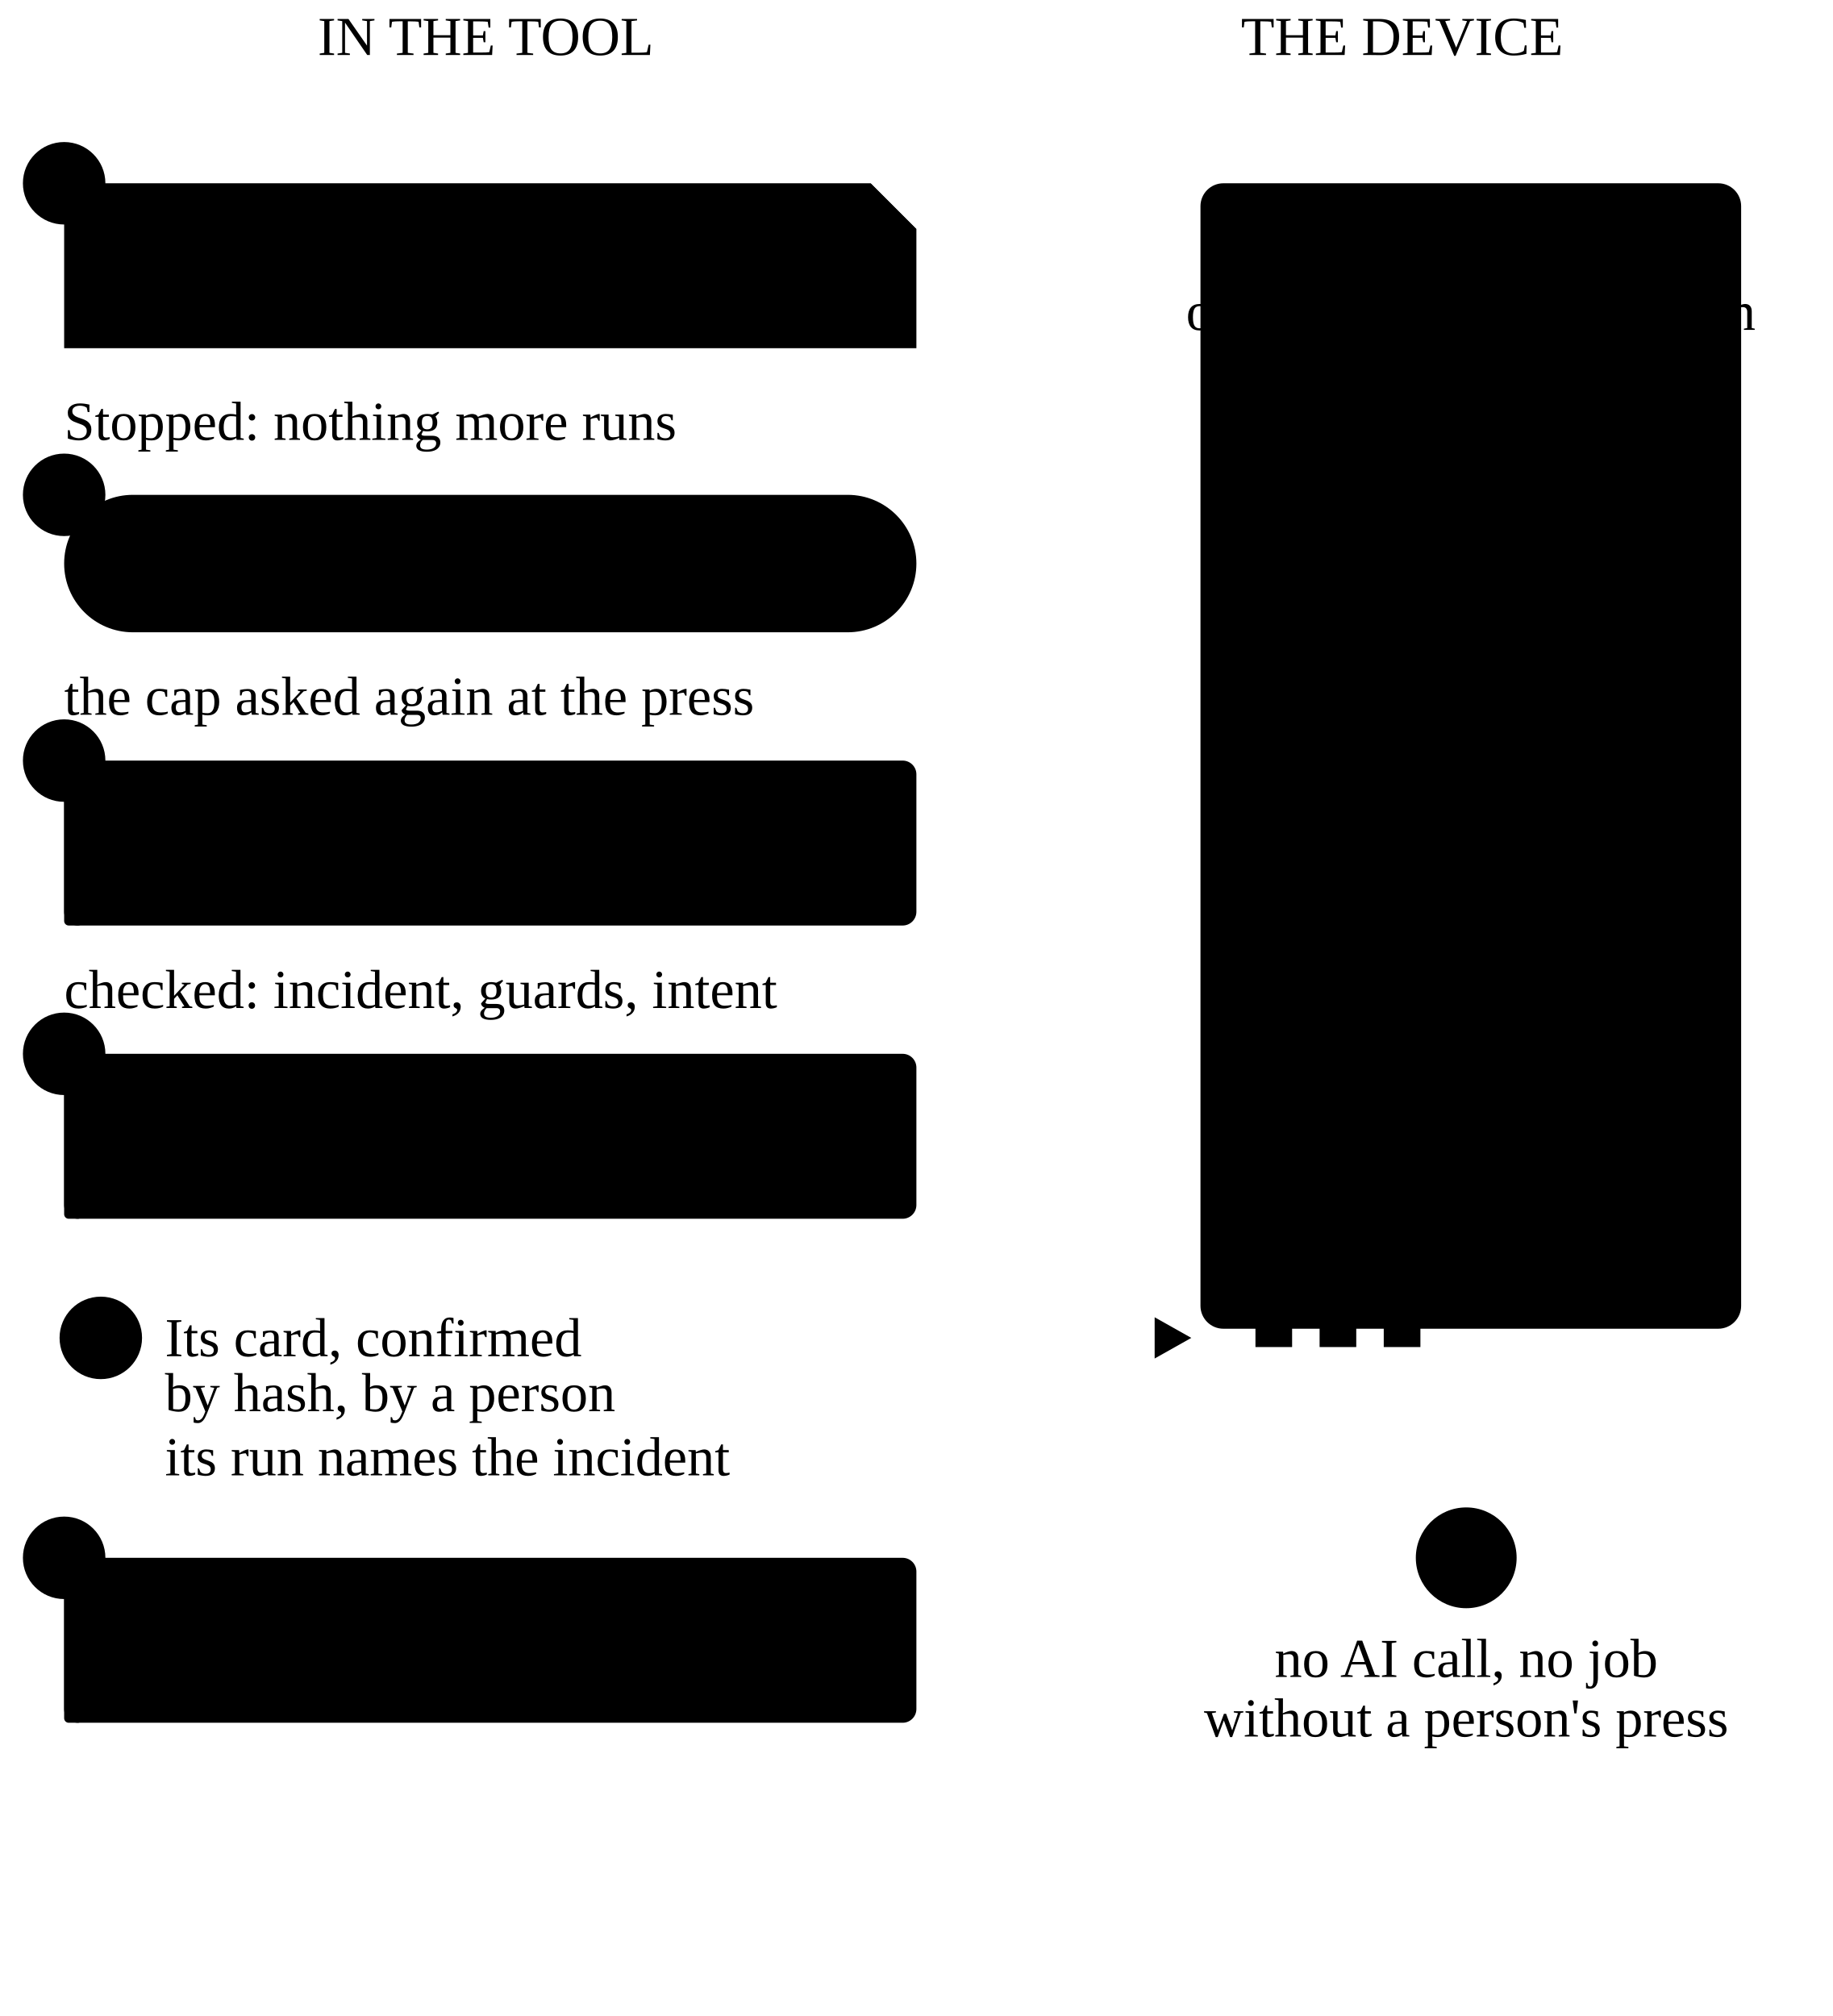
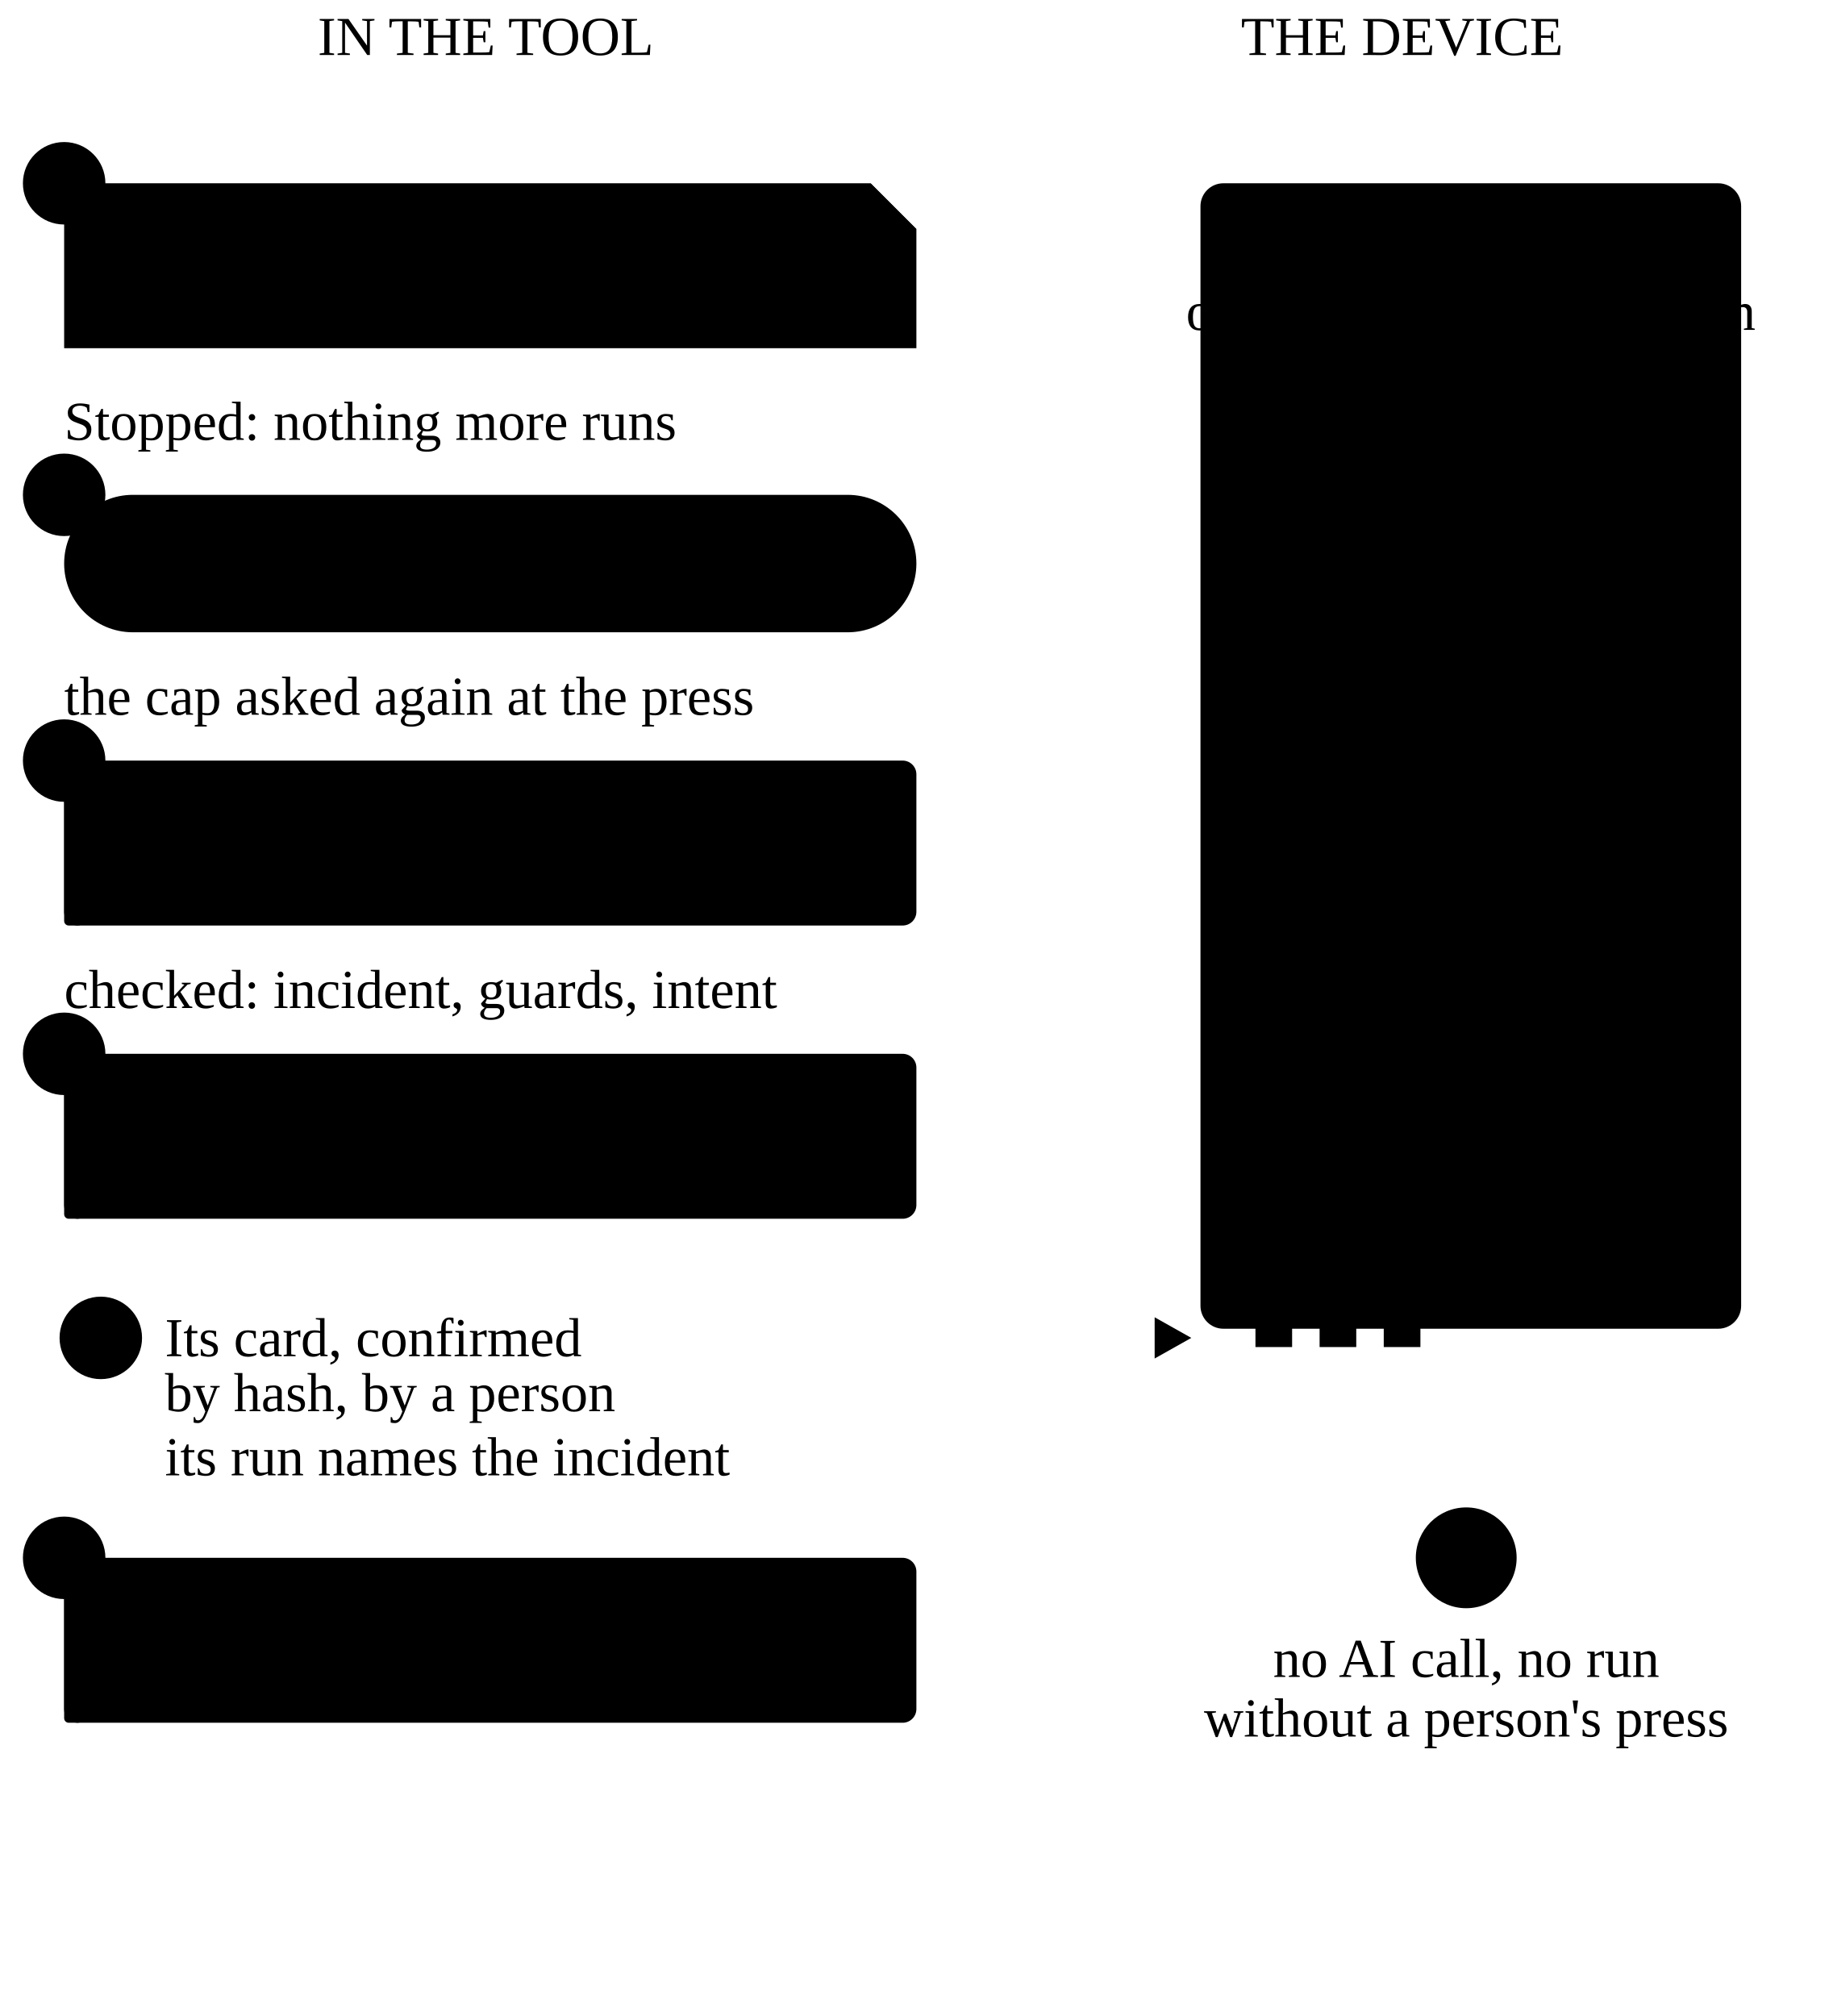
- <svg xmlns="http://www.w3.org/2000/svg" viewBox="0 0 400 440" role="img" aria-label="AI troubleshooting on an incident's page, with no AI call yet: an attempt is a catalogue operation's run on the incident's device, read from the operation's own record; a failed attempt stops the section, and nothing more runs until a person chooses. Retry with more information asks the per-incident cap again at the press, then Mercury's own diagnosis names its fix as one catalogue operation, checked against the incident, the heal guards and committed intent, and kept as one proposal line with the person's note; a proposal that repeats a failed attempt is flagged. The fix runs only through its operation's own card, previewed and confirmed by hash, and its run's record names the incident, the attempt and the proposal. Cancel and Hand over each record one line, and Hand over keeps a write-up and sends its link to the teams chosen. Nothing in the section reaches the device but the operation a person confirmed.">
+ <svg xmlns="http://www.w3.org/2000/svg" viewBox="0 0 400 440" role="img" aria-label="AI troubleshooting on an incident's page: an attempt is a catalogue operation's run on the incident's device, read from the operation's own record; a failed attempt stops the section, and nothing more runs until a person chooses. Troubleshoot with AI, or Retry with more information, asks the per-incident cap again at the press; then either Mercury's own diagnosis, with no AI, or one AI investigation the person's press asked for (at most two calls, its answer checked against what was sent) names a fix as one catalogue operation, checked against the incident, the heal guards and committed intent, and kept as one proposal line with the person's note; a proposal that repeats a failed attempt is flagged. The fix runs only through its operation's own card, previewed and confirmed by hash, and its run's record names the incident, the attempt and the proposal. Cancel and Hand over each record one line, and Hand over keeps a write-up and sends its link to the teams chosen. Nothing in the section reaches the device but the operation a person confirmed.">
  <line class="dg-lane" x1="212" y1="20" x2="212" y2="434" />
  <text class="dg-hd" x="106.0" y="12" text-anchor="middle">IN THE TOOL</text>
  <text class="dg-hd" x="306.0" y="12" text-anchor="middle">THE DEVICE</text>
  <rect class="dg-dev" x="262" y="40" width="118" height="250" rx="5" />
  <rect class="dg-dev" x="274" y="289" width="8" height="5" />
  <rect class="dg-dev" x="288" y="289" width="8" height="5" />
  <rect class="dg-dev" x="302" y="289" width="8" height="5" />
  <text class="dg-tb" x="321.0" y="58" text-anchor="middle">The device</text>
  <text class="dg-sm" x="321.0" y="72" text-anchor="middle">only through its operation</text>
  <path class="dg-box" d="M14,40 H190 L200,50 V76 H14 Z" />
  <path class="dg-box" d="M190,40 V50 H200" />
  <text class="dg-tb" x="107.0" y="56.0" text-anchor="middle">An attempt failed</text>
  <text class="dg-sm" x="107.0" y="70.0" text-anchor="middle">the run's own record</text>
  <circle class="dg-num" cx="14" cy="40" r="9" />
  <text class="dg-numt" x="14" y="43.6" text-anchor="middle">1</text>
  <text class="dg-sm" x="14" y="96" text-anchor="start">Stopped: nothing more runs</text>
  <rect class="dg-person" x="14" y="108" width="186" height="30" rx="15.0" />
  <circle class="dg-person" cx="30" cy="120.0" r="4" />
  <path class="dg-person" d="M23,131.0 Q30,122.0 37,131.0" />
  <text class="dg-tx" x="46" y="127.0" text-anchor="start">Retry with more information</text>
  <circle class="dg-num" cx="14" cy="108" r="9" />
  <text class="dg-numt" x="14" y="111.6" text-anchor="middle">2</text>
  <text class="dg-sm" x="14" y="156" text-anchor="start">the cap asked again at the press</text>
  <rect class="dg-store" x="14" y="166" width="186" height="36" rx="3" />
  <rect class="dg-bar" x="14" y="166" width="4" height="36" rx="1" />
-   <text class="dg-tb" x="109.0" y="182.0" text-anchor="middle">Mercury's diagnosis</text>
+   <text class="dg-tb" x="109.0" y="182.0" text-anchor="middle">Mercury's diagnosis or the AI</text>
  <text class="dg-sm" x="109.0" y="196.0" text-anchor="middle">names one catalogue operation</text>
  <circle class="dg-num" cx="14" cy="166" r="9" />
  <text class="dg-numt" x="14" y="169.6" text-anchor="middle">3</text>
  <text class="dg-sm" x="14" y="220" text-anchor="start">checked: incident, guards, intent</text>
  <rect class="dg-store" x="14" y="230" width="186" height="36" rx="3" />
  <rect class="dg-bar" x="14" y="230" width="4" height="36" rx="1" />
  <text class="dg-tb" x="109.0" y="246.0" text-anchor="middle">The incident's record</text>
  <text class="dg-sm" x="109.0" y="260.0" text-anchor="middle">one proposal line, flagged</text>
  <circle class="dg-num" cx="14" cy="230" r="9" />
  <text class="dg-numt" x="14" y="233.6" text-anchor="middle">4</text>
  <circle class="dg-num" cx="22" cy="292" r="9" />
  <text class="dg-numt" x="22" y="295.6" text-anchor="middle">5</text>
  <text class="dg-tb" x="36" y="296" text-anchor="start">Its card, confirmed</text>
  <text class="dg-sm" x="36" y="308" text-anchor="start">by hash, by a person</text>
  <path class="dg-send" d="M202,292 L254.0,292.0" />
  <polygon class="dg-sendh" points="260.0,292.0 252.0,287.5 252.0,296.5" />
  <text class="dg-sm" x="36" y="322" text-anchor="start">its run names the incident</text>
  <rect class="dg-store" x="14" y="340" width="186" height="36" rx="3" />
  <rect class="dg-bar" x="14" y="340" width="4" height="36" rx="1" />
  <text class="dg-tb" x="109.0" y="356.0" text-anchor="middle">Cancel, Hand over</text>
  <text class="dg-sm" x="109.0" y="370.0" text-anchor="middle">one line each; nothing runs</text>
  <circle class="dg-num" cx="14" cy="340" r="9" />
  <text class="dg-numt" x="14" y="343.6" text-anchor="middle">6</text>
  <circle class="dg-no" cx="320" cy="340" r="11" />
  <line class="dg-nol" x1="312.5" y1="347.5" x2="327.5" y2="332.5" />
-   <text class="dg-sm" x="320" y="366" text-anchor="middle">no AI call, no job</text>
+   <text class="dg-sm" x="320" y="366" text-anchor="middle">no AI call, no run</text>
  <text class="dg-sm" x="320" y="379" text-anchor="middle">without a person's press</text>
</svg>
